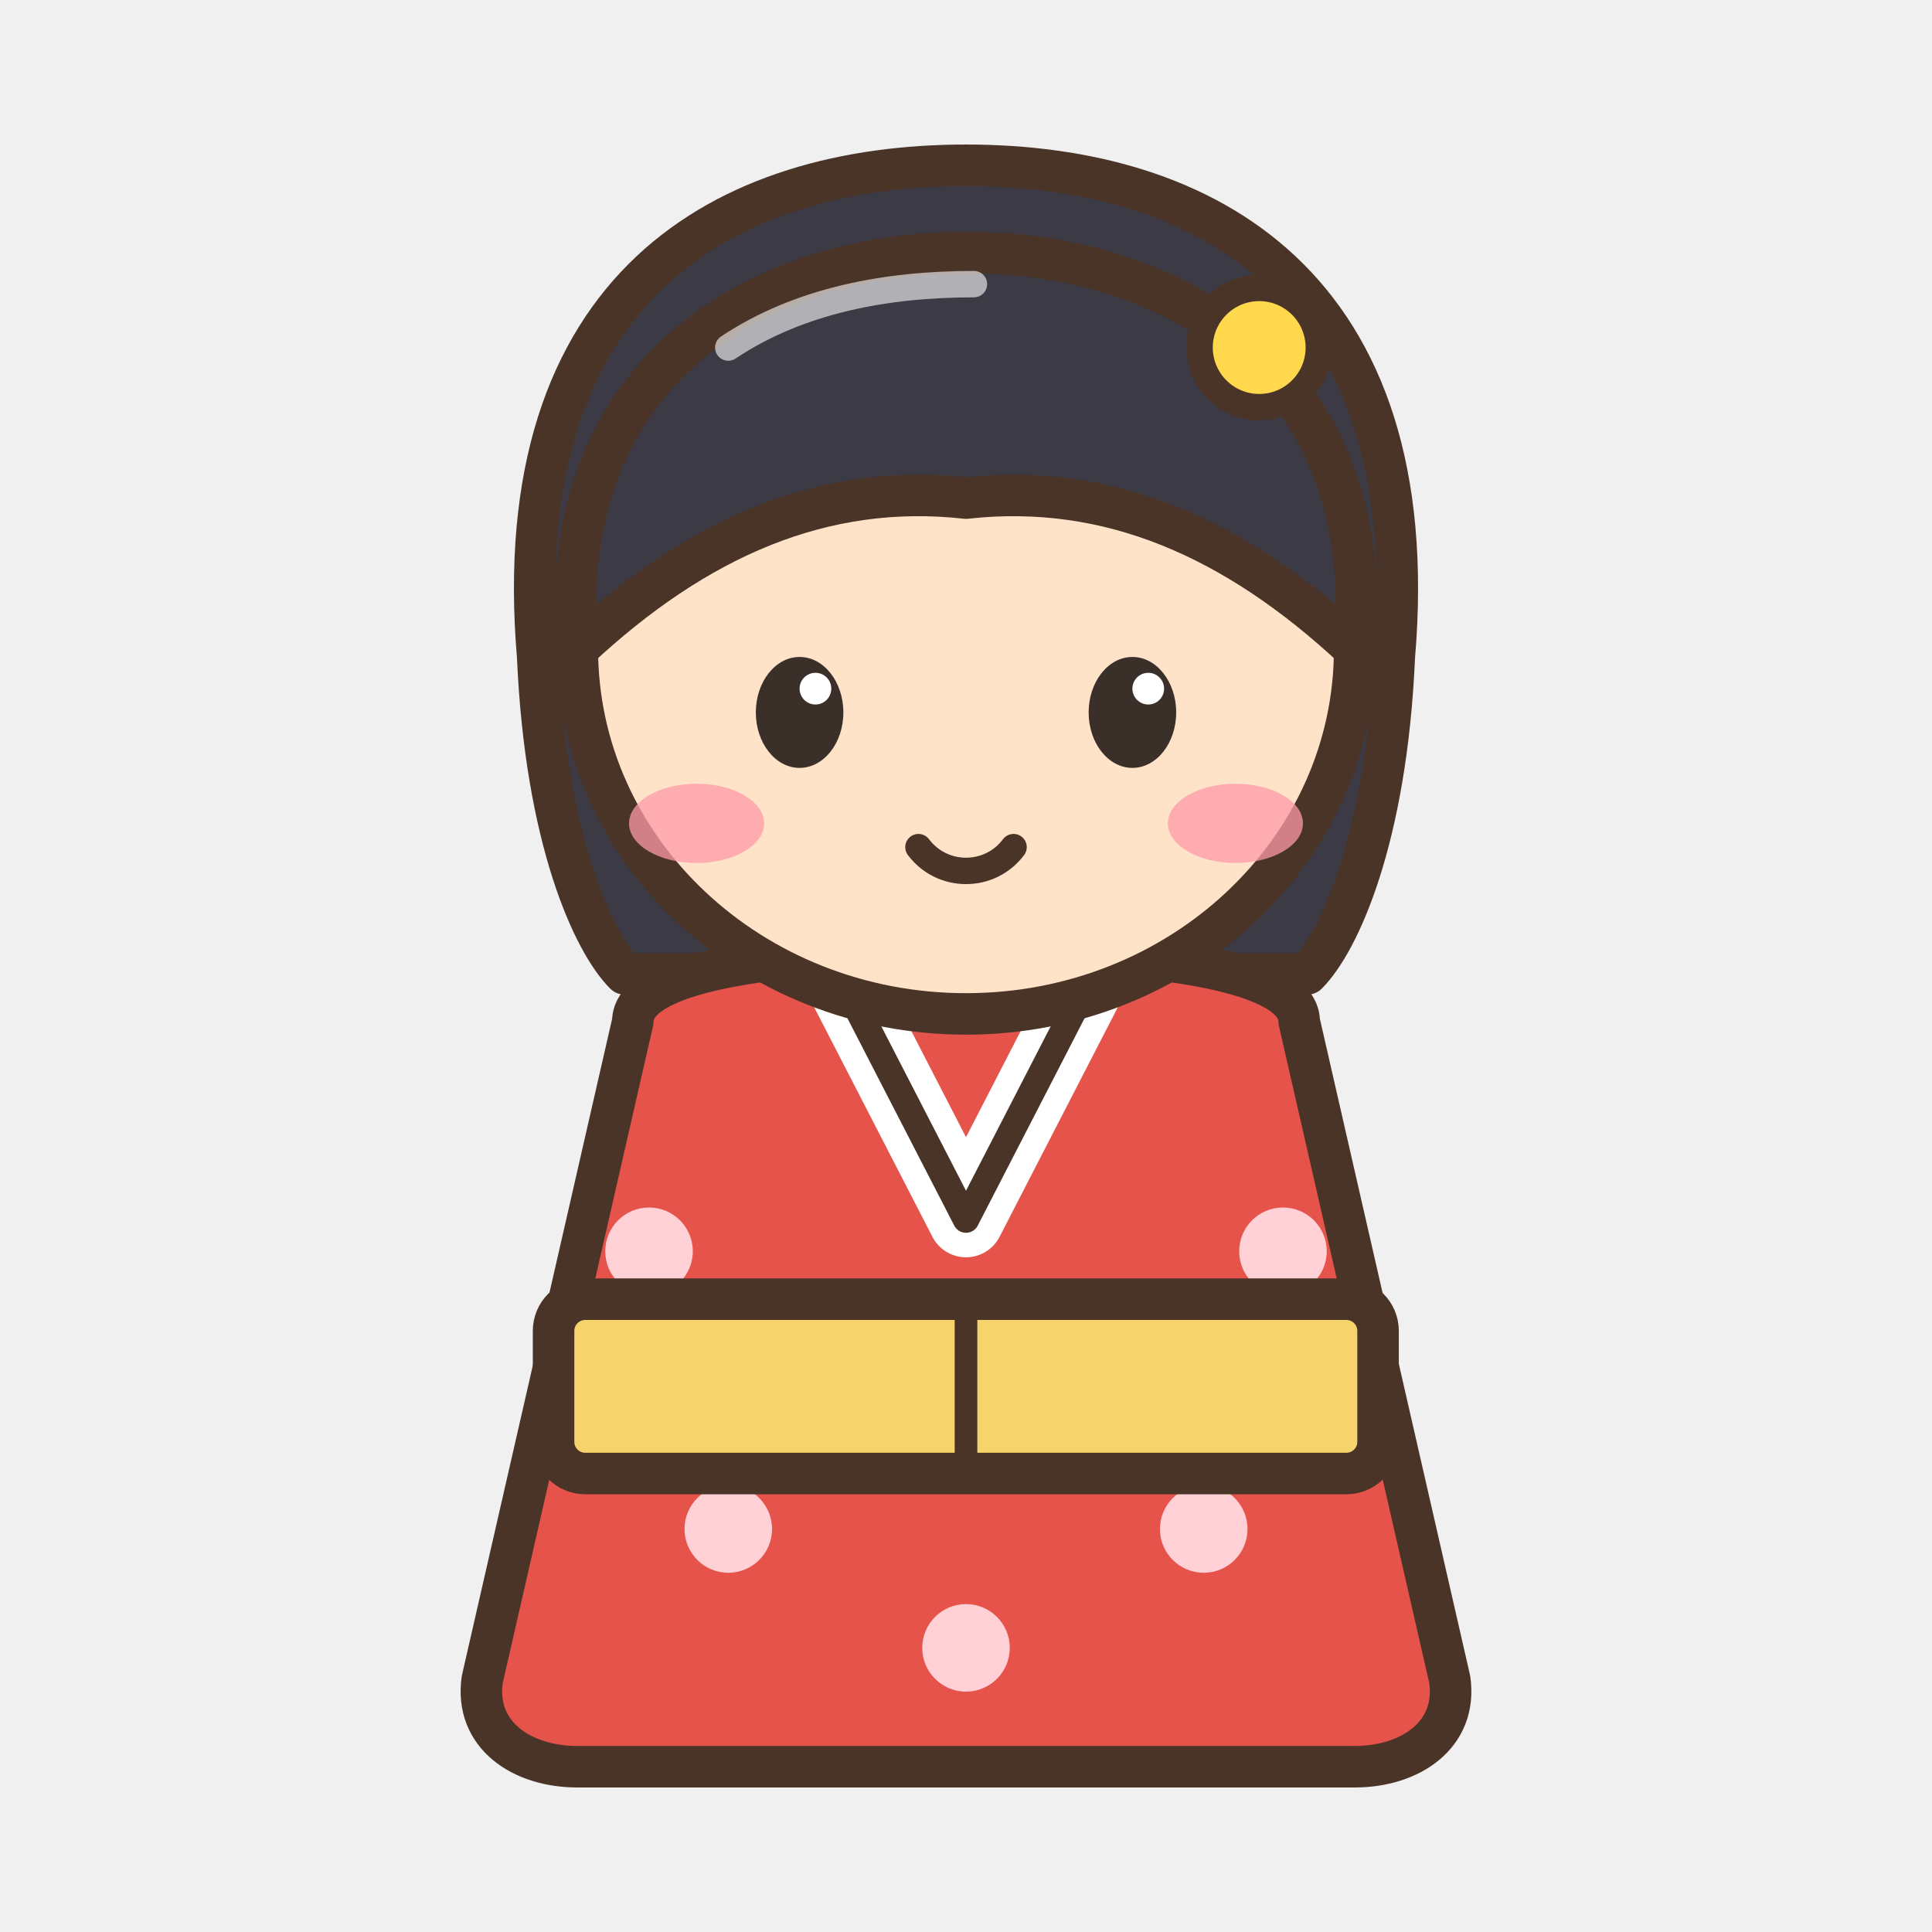
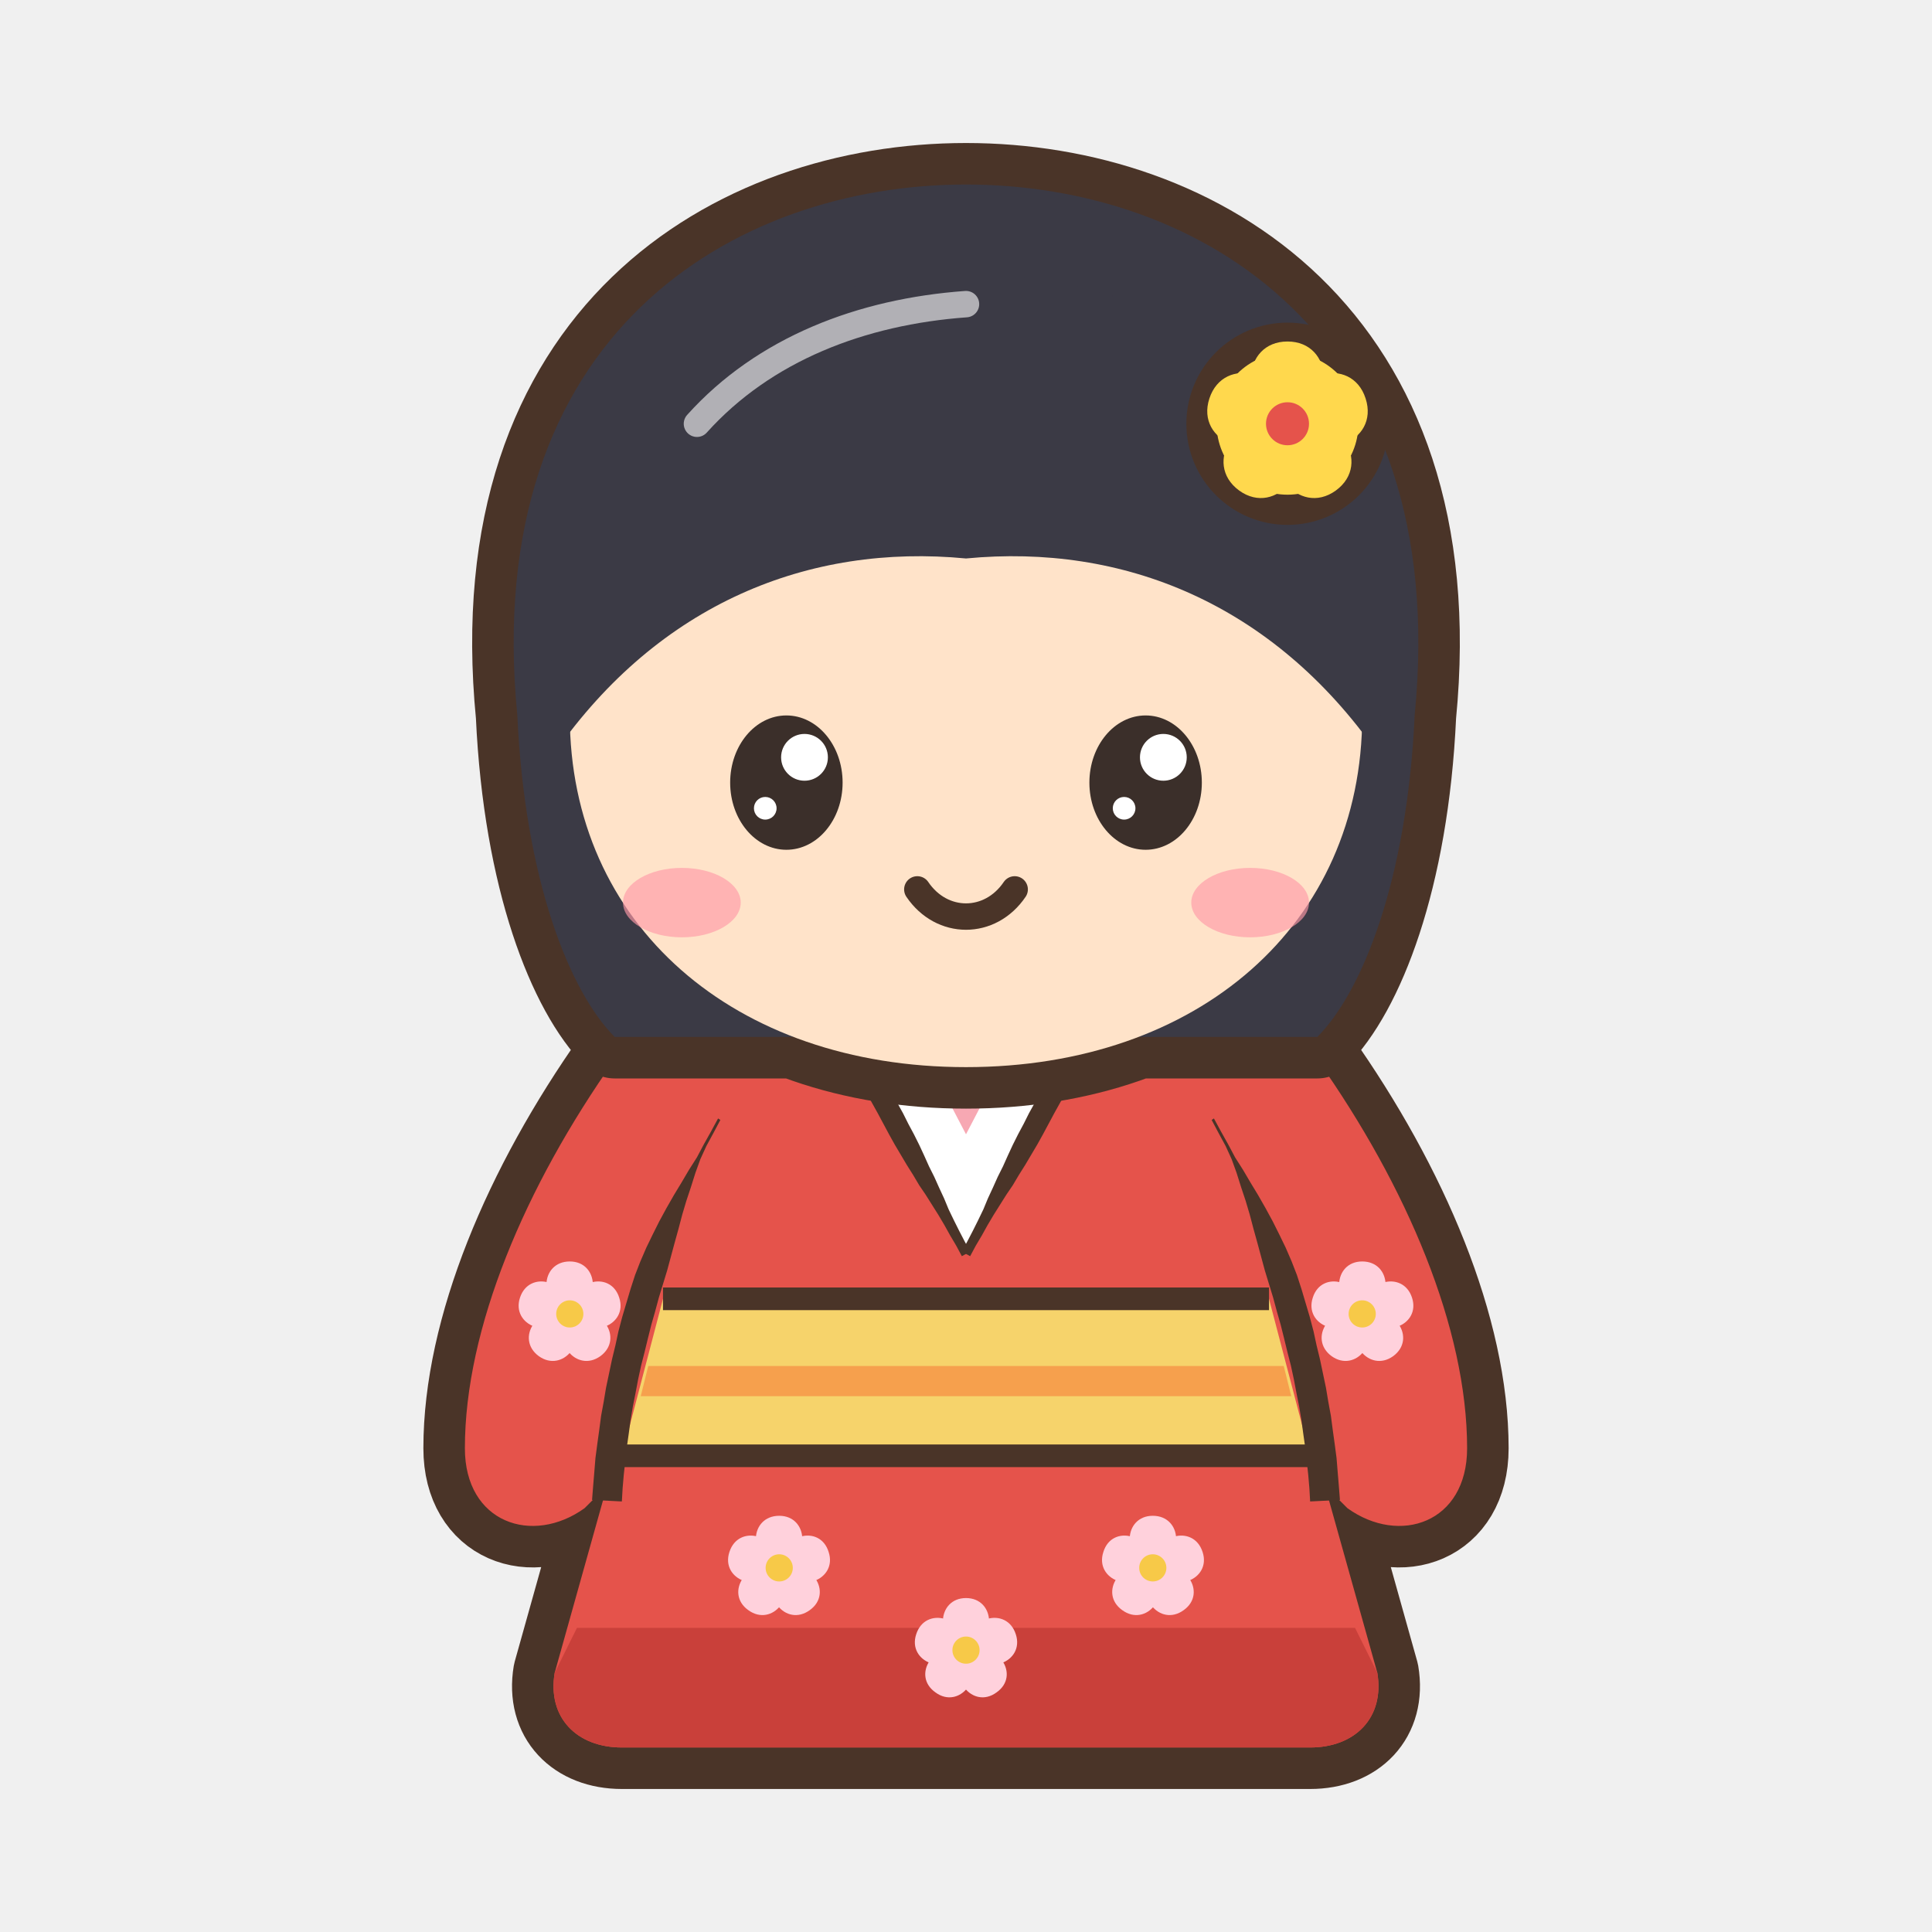
<svg xmlns="http://www.w3.org/2000/svg" viewBox="0 0 512 512" width="512" height="512">
-   <path d="M142.5 174.1 C134.1 75.3 193 43.8 256 43.8 C319 43.8 377.9 75.3 369.5 174.1 C367.4 222.4 354.8 249.7 346.4 258.1 L165.6 258.1 C157.2 249.7 144.6 222.4 142.5 174.1 Z" fill="#3b3a45" stroke="#4a3428" stroke-width="11" stroke-linejoin="round" stroke-linecap="round" />
-   <path d="M167.7 270.7 C167.7 258.1 201.4 251.8 256 251.8 C310.6 251.8 344.3 258.1 344.3 270.7 L384.2 445.1 C386.3 459.8 373.7 468.2 359 468.2 L153 468.2 C138.3 468.2 125.7 459.8 127.8 445.1 Z" fill="#e5534b" stroke="#4a3428" stroke-width="11" stroke-linejoin="round" stroke-linecap="round" />
-   <circle cx="193" cy="405.2" r="11.6" fill="#ffd1d6" />
-   <circle cx="256" cy="436.7" r="11.6" fill="#ffd1d6" />
-   <circle cx="319" cy="405.2" r="11.6" fill="#ffd1d6" />
-   <circle cx="172" cy="331.6" r="11.6" fill="#ffd1d6" />
-   <circle cx="340" cy="331.6" r="11.6" fill="#ffd1d6" />
-   <path d="M220.3 253.9 L256 323.2 L291.7 253.9" fill="none" stroke="#ffffff" stroke-width="20" stroke-linejoin="round" stroke-linecap="round" />
-   <path d="M220.3 253.9 L256 323.2 L291.7 253.9" fill="none" stroke="#4a3428" stroke-width="7" stroke-linejoin="round" stroke-linecap="round" />
-   <rect x="146.7" y="344.3" width="218.5" height="46.2" rx="8.4" fill="#f6d36b" stroke="#4a3428" stroke-width="11" stroke-linejoin="round" stroke-linecap="round" />
-   <path d="M256 344.3 L256 390.5" fill="none" stroke="#4a3428" stroke-width="6" stroke-linejoin="round" stroke-linecap="round" />
-   <ellipse cx="256" cy="172" rx="103" ry="96.7" fill="#ffe3c9" stroke="#4a3428" stroke-width="11" stroke-linejoin="round" stroke-linecap="round" />
-   <path d="M153 172 C146.7 98.4 201.4 66.9 256 66.9 C310.6 66.9 365.3 98.4 359 172 C327.4 142.5 293.8 127.8 256 132 C218.2 127.8 184.6 142.5 153 172 Z" fill="#3b3a45" stroke="#4a3428" stroke-width="11" stroke-linejoin="round" stroke-linecap="round" />
-   <ellipse cx="211.9" cy="188.8" rx="11.6" ry="14.7" fill="#3b2f2a" />
-   <circle cx="216.1" cy="182.5" r="4.2" fill="#ffffff" />
-   <ellipse cx="184.6" cy="218.2" rx="17.9" ry="10.5" fill="#ff9aa8" fill-opacity="0.75" />
-   <ellipse cx="300.1" cy="188.8" rx="11.6" ry="14.7" fill="#3b2f2a" />
-   <circle cx="304.3" cy="182.5" r="4.2" fill="#ffffff" />
-   <ellipse cx="327.4" cy="218.2" rx="17.9" ry="10.5" fill="#ff9aa8" fill-opacity="0.75" />
-   <path d="M243.4 224.5 C249.7 232.9 262.3 232.9 268.6 224.5" fill="none" stroke="#4a3428" stroke-width="7" stroke-linejoin="round" stroke-linecap="round" />
-   <circle cx="333.7" cy="92.1" r="15.8" fill="#ffd84d" stroke="#4a3428" stroke-width="7" stroke-linejoin="round" stroke-linecap="round" />
-   <path d="M193 92.1 C211.9 79.5 235 75.3 258.1 75.3" fill="none" stroke="#ffffff" stroke-width="7" stroke-linejoin="round" stroke-linecap="round" stroke-opacity="0.6" />
+   <path d="M256 249.1 C299.6 249.1 335.3 259 349.1 280.8 C372.9 314.5 388.8 352.1 388.8 383.8 C388.8 403.6 370.9 409.6 357.1 399.7 L351.1 393.7 L365 443.3 C367 455.2 359.1 463.1 347.2 463.1 L164.8 463.1 C152.9 463.1 145 455.2 147 443.3 L160.9 393.7 L154.9 399.7 C141.1 409.6 123.2 403.6 123.2 383.8 C123.2 352.1 139.1 314.5 162.9 280.8 C176.7 259 212.4 249.1 256 249.1 Z" fill="#4a3428" stroke="#4a3428" stroke-width="22" stroke-linejoin="round" stroke-linecap="round" />
+   <path d="M256 249.1 C299.6 249.1 335.3 259 349.1 280.8 C372.9 314.5 388.8 352.1 388.8 383.8 C388.8 403.6 370.9 409.6 357.1 399.7 L351.1 393.7 L365 443.3 C367 455.2 359.1 463.1 347.2 463.1 L164.8 463.1 C152.9 463.1 145 455.2 147 443.3 L160.9 393.7 L154.9 399.7 C141.1 409.6 123.2 403.6 123.2 383.8 C123.2 352.1 139.1 314.5 162.9 280.8 C176.7 259 212.4 249.1 256 249.1 Z" fill="#e5534b" />
+   <path d="M152.9 431.4 L359.1 431.4 L365 443.3 C367 455.2 359.1 463.1 347.2 463.1 L164.8 463.1 C152.9 463.1 145 455.2 147 443.3 Z" fill="#c9403a" />
+   <path d="M151 348.2 C159.6 345.4 158.7 334.3 151 334.3 C143.2 334.3 142.3 345.4 151 348.2 Z" fill="#ffd1dc" />
+   <path d="M151 348.2 C156.2 355.5 166.5 351.2 164.1 343.9 C161.8 336.5 151 339.1 151 348.2 Z" fill="#ffd1dc" />
+   <path d="M151 348.2 C145.6 355.5 152.8 363.9 159.1 359.4 C165.4 354.8 159.6 345.4 151 348.2 Z" fill="#ffd1dc" />
+   <path d="M151 348.2 C142.3 345.4 136.5 354.8 142.8 359.4 C149.1 363.9 156.3 355.5 151 348.2 Z" fill="#ffd1dc" />
+   <path d="M151 348.2 C151 339.1 140.2 336.5 137.8 343.9 C135.4 351.2 145.7 355.5 151 348.2 Z" fill="#ffd1dc" />
+   <circle cx="151" cy="348.2" r="3.6" fill="#f7c948" />
+   <path d="M361 348.2 C369.7 345.4 368.8 334.3 361 334.3 C353.3 334.3 352.4 345.4 361 348.2 Z" fill="#ffd1dc" />
+   <path d="M361 348.2 C366.3 355.5 376.6 351.2 374.2 343.9 C371.8 336.5 361 339.1 361 348.2 Z" fill="#ffd1dc" />
+   <path d="M361 348.2 C355.7 355.5 362.9 363.9 369.2 359.4 C375.5 354.8 369.7 345.4 361 348.2 Z" fill="#ffd1dc" />
+   <path d="M361 348.2 C352.4 345.4 346.6 354.8 352.9 359.4 C359.2 363.9 366.4 355.5 361 348.2 Z" fill="#ffd1dc" />
+   <path d="M361 348.2 C361 339.1 350.2 336.5 347.9 343.9 C345.5 351.2 355.8 355.5 361 348.2 Z" fill="#ffd1dc" />
+   <circle cx="361" cy="348.2" r="3.6" fill="#f7c948" />
+   <path d="M206.5 415.5 C215.1 412.8 214.2 401.7 206.5 401.7 C198.7 401.7 197.8 412.8 206.5 415.5 Z" fill="#ffd1dc" />
+   <path d="M206.5 415.5 C211.7 422.9 222 418.6 219.6 411.3 C217.3 403.8 206.5 406.5 206.5 415.5 Z" fill="#ffd1dc" />
+   <path d="M206.5 415.5 C201.1 422.9 208.3 431.3 214.6 426.7 C220.9 422.2 215.1 412.8 206.5 415.5 Z" fill="#ffd1dc" />
+   <path d="M206.5 415.5 C197.8 412.8 192 422.2 198.3 426.7 C204.6 431.3 211.8 422.9 206.5 415.5 Z" fill="#ffd1dc" />
+   <path d="M206.5 415.5 C206.5 406.5 195.7 403.8 193.3 411.3 C190.9 418.6 201.2 422.9 206.5 415.5 Z" fill="#ffd1dc" />
+   <circle cx="206.5" cy="415.5" r="3.6" fill="#f7c948" />
+   <path d="M256 437.3 C264.6 434.6 263.7 423.5 256 423.5 C248.3 423.5 247.4 434.6 256 437.3 Z" fill="#ffd1dc" />
+   <path d="M256 437.3 C261.3 444.7 271.6 440.4 269.2 433.1 C266.8 425.6 256 428.3 256 437.3 Z" fill="#ffd1dc" />
+   <path d="M256 437.3 C250.6 444.7 257.9 453.1 264.1 448.5 C270.5 444 264.6 434.6 256 437.3 Z" fill="#ffd1dc" />
+   <path d="M256 437.3 C247.4 434.6 241.5 444 247.9 448.5 C254.1 453.1 261.4 444.7 256 437.3 Z" fill="#ffd1dc" />
+   <path d="M256 437.3 C256 428.3 245.2 425.6 242.8 433.1 C240.4 440.4 250.7 444.7 256 437.3 Z" fill="#ffd1dc" />
+   <circle cx="256" cy="437.3" r="3.6" fill="#f7c948" />
+   <path d="M305.5 415.5 C314.2 412.8 313.3 401.7 305.5 401.7 C297.8 401.7 296.9 412.8 305.5 415.5 Z" fill="#ffd1dc" />
+   <path d="M305.5 415.5 C310.8 422.9 321.1 418.6 318.7 411.3 C316.3 403.8 305.5 406.5 305.5 415.5 Z" fill="#ffd1dc" />
+   <path d="M305.5 415.5 C300.2 422.9 307.4 431.3 313.7 426.7 C320 422.2 314.2 412.8 305.5 415.5 Z" fill="#ffd1dc" />
+   <path d="M305.5 415.5 C296.9 412.8 291.1 422.2 297.4 426.7 C303.7 431.3 310.9 422.9 305.5 415.5 Z" fill="#ffd1dc" />
+   <path d="M305.5 415.5 C305.5 406.5 294.7 403.8 292.4 411.3 C290 418.6 300.3 422.9 305.5 415.5 Z" fill="#ffd1dc" />
+   <circle cx="305.5" cy="415.5" r="3.6" fill="#f7c948" />
+   <path d="M214.4 255 L297.6 255 L256 332.3 Z" fill="#ffffff" />
+   <path d="M232.2 255 L279.8 255 L256 300.6 Z" fill="#f7a8b3" />
+   <path d="M211.8 256.4 L213.3 259.2 L214.8 261.9 L216.3 264.7 L217.8 267.5 L219.2 270.3 L220.7 272.9 L222.2 275.7 L223.7 278.5 L225.2 281.3 L226.7 284 L228.2 286.8 L229.6 289.6 L231.1 292.3 L232.6 295 L234.1 297.8 L235.6 300.6 L237.1 303.3 L238.7 306 L240.3 308.7 L242 311.4 L243.6 314.1 L245.3 316.6 L247 319.3 L248.7 322 L250.3 324.7 L251.8 327.4 L253.4 330.1 L254.9 332.9 L257.1 331.7 L255.6 328.9 L254.2 326.2 L252.8 323.4 L251.4 320.5 L250.2 317.6 L248.9 314.8 L247.6 311.9 L246.2 309.1 L244.9 306.2 L243.6 303.4 L242.2 300.6 L240.7 297.8 L239.3 295 L237.8 292.3 L236.3 289.5 L234.8 286.7 L233.3 283.9 L231.8 281.2 L230.3 278.4 L228.8 275.7 L227.4 272.9 L225.9 270.2 L224.4 267.4 L222.9 264.6 L221.4 261.8 L219.9 259.1 L218.4 256.4 L217 253.6 Z" fill="#4a3428" />
+   <path d="M295 253.6 L293.6 256.4 L292.1 259.1 L290.6 261.8 L289.1 264.6 L287.6 267.4 L286.1 270.2 L284.6 272.9 L283.2 275.7 L281.7 278.4 L280.2 281.2 L278.7 283.9 L277.2 286.7 L275.7 289.5 L274.2 292.3 L272.7 295 L271.3 297.8 L269.8 300.6 L268.4 303.4 L267.1 306.2 L265.8 309.1 L264.4 311.9 L263.1 314.8 L261.8 317.6 L260.6 320.5 L259.2 323.4 L257.8 326.2 L256.4 328.9 L254.9 331.7 L257.1 332.9 L258.6 330.1 L260.2 327.4 L261.7 324.7 L263.3 322 L265 319.3 L266.7 316.6 L268.4 314.1 L270 311.4 L271.7 308.7 L273.3 306 L274.9 303.3 L276.4 300.6 L277.9 297.8 L279.4 295 L280.9 292.3 L282.4 289.6 L283.8 286.8 L285.3 284 L286.8 281.3 L288.3 278.5 L289.8 275.7 L291.3 272.9 L292.8 270.3 L294.2 267.5 L295.7 264.7 L297.2 261.9 L298.7 259.2 L300.2 256.4 Z" fill="#4a3428" />
+   <path d="M175.7 344.2 L336.3 344.2 L347.2 385.8 L164.8 385.8 Z" fill="#f6d36b" />
+   <path d="M171.8 362 L340.2 362 L342.2 370 L169.8 370 Z" fill="#f6a04d" />
+   <path d="M164.8 397.9 L165 394.4 L165.3 390.9 L165.7 387.2 L166.1 383.6 L166.6 380.1 L167.1 376.4 L167.7 372.8 L168.4 369.3 L169.1 365.6 L169.9 361.9 L170.8 358.4 L171.7 354.7 L172.6 351.1 L173.6 347.6 L174.6 343.9 L175.7 340.3 L176.8 336.7 L177.8 333 L178.8 329.3 L179.8 325.7 L180.8 321.9 L181.9 318.2 L183.1 314.6 L184.3 310.8 L185.6 307.2 L187.2 303.7 L189.1 300.2 L190.9 296.8 L190.3 296.4 L188.4 299.9 L186.5 303.3 L184.7 306.7 L182.6 310 L180.6 313.4 L178.6 316.7 L176.6 320.2 L174.7 323.7 L173 327.1 L171.3 330.6 L169.7 334.3 L168.3 337.9 L167.1 341.6 L166 345.3 L164.9 349 L163.9 352.8 L163.1 356.5 L162.2 360.2 L161.4 364 L160.6 367.8 L160 371.4 L159.3 375.2 L158.8 379 L158.3 382.6 L157.8 386.4 L157.5 390.1 L157.2 393.7 L156.9 397.5 Z" fill="#4a3428" />
+   <path d="M355.1 397.5 L354.8 393.7 L354.5 390.1 L354.2 386.4 L353.7 382.6 L353.2 379 L352.7 375.2 L352 371.4 L351.4 367.8 L350.6 364 L349.8 360.2 L348.9 356.5 L348.1 352.8 L347.1 349 L346 345.3 L344.9 341.6 L343.7 337.9 L342.3 334.3 L340.7 330.6 L339 327.1 L337.3 323.7 L335.4 320.2 L333.4 316.7 L331.4 313.4 L329.4 310 L327.3 306.7 L325.5 303.3 L323.6 299.9 L321.7 296.4 L321.1 296.8 L322.9 300.2 L324.8 303.7 L326.4 307.2 L327.7 310.8 L328.9 314.6 L330.1 318.2 L331.2 321.9 L332.2 325.7 L333.2 329.3 L334.2 333 L335.2 336.7 L336.3 340.3 L337.4 343.9 L338.4 347.6 L339.4 351.1 L340.3 354.7 L341.2 358.4 L342.1 361.9 L342.9 365.6 L343.6 369.3 L344.3 372.8 L344.9 376.4 L345.4 380.1 L345.9 383.6 L346.3 387.2 L346.7 390.9 L347 394.4 L347.2 397.9 Z" fill="#4a3428" />
+   <path d="M175.7 347.2 L181.5 347.2 L187.2 347.2 L193 347.2 L198.6 347.2 L204.4 347.2 L210.1 347.2 L215.9 347.2 L221.6 347.2 L227.4 347.2 L233.1 347.2 L238.8 347.2 L244.5 347.2 L250.3 347.2 L256 347.2 L261.7 347.2 L267.5 347.2 L273.2 347.2 L278.9 347.2 L284.6 347.2 L290.4 347.2 L296.1 347.2 L301.9 347.2 L307.6 347.2 L313.4 347.2 L319 347.2 L324.8 347.2 L330.5 347.2 L336.3 347.2 L336.3 341.2 L330.5 341.2 L324.8 341.2 L319 341.2 L313.4 341.2 L307.6 341.2 L301.9 341.2 L296.1 341.2 L290.4 341.2 L284.6 341.2 L278.9 341.2 L273.2 341.2 L267.5 341.2 L261.7 341.2 L256 341.2 L250.3 341.2 L244.5 341.2 L238.8 341.2 L233.1 341.2 L227.4 341.2 L221.6 341.2 L215.9 341.2 L210.1 341.2 L204.4 341.2 L198.6 341.2 L193 341.2 L187.2 341.2 L181.5 341.2 L175.7 341.2 Z" fill="#4a3428" />
+   <path d="M164.8 388.8 L171.4 388.8 L177.8 388.8 L184.4 388.8 L190.9 388.8 L197.4 388.8 L203.9 388.8 L210.4 388.8 L217 388.8 L223.4 388.8 L229.9 388.8 L236.5 388.8 L243 388.8 L249.5 388.8 L256 388.8 L262.5 388.8 L269 388.8 L275.5 388.8 L282.1 388.8 L288.6 388.8 L295 388.8 L301.6 388.8 L308.1 388.8 L314.6 388.8 L321.1 388.8 L327.6 388.8 L334.2 388.8 L340.6 388.8 L347.2 388.8 L347.2 382.8 L340.6 382.8 L334.2 382.8 L327.6 382.8 L321.1 382.8 L314.6 382.8 L308.1 382.8 L301.6 382.8 L295 382.8 L288.6 382.8 L282.1 382.8 L275.5 382.8 L269 382.8 L262.5 382.8 L256 382.8 L249.5 382.8 L243 382.8 L236.5 382.8 L229.9 382.8 L223.4 382.8 L217 382.8 L210.4 382.8 L203.9 382.8 L197.4 382.8 L190.9 382.8 L184.4 382.8 L177.8 382.8 L171.4 382.8 L164.8 382.8 Z" fill="#4a3428" />
+   <path d="M137.1 189.6 C127.2 88.5 194.6 48.9 256 48.9 C317.4 48.9 384.8 88.5 374.9 189.6 C372.9 233.2 361 262.9 349.1 274.8 L162.9 274.8 C151 262.9 139.1 233.2 137.1 189.6 Z M256 90.5 C319.4 90.5 361 132.1 361 189.6 C361 245.1 317.4 282.8 256 282.8 C194.6 282.8 151 245.1 151 189.6 C151 132.1 192.6 90.5 256 90.5 Z" fill="#4a3428" stroke="#4a3428" stroke-width="22" stroke-linejoin="round" stroke-linecap="round" />
+   <path d="M137.1 189.6 C127.2 88.5 194.6 48.9 256 48.9 C317.4 48.9 384.8 88.5 374.9 189.6 C372.9 233.2 361 262.9 349.1 274.8 L162.9 274.8 C151 262.9 139.1 233.2 137.1 189.6 Z" fill="#3b3a45" />
+   <path d="M256 90.5 C319.4 90.5 361 132.1 361 189.6 C361 245.1 317.4 282.8 256 282.8 C194.6 282.8 151 245.1 151 189.6 C151 132.1 192.6 90.5 256 90.5 Z" fill="#ffe3c9" />
+   <path d="M147 199.5 C137.1 106.4 200.5 72.7 256 72.7 C311.5 72.7 374.9 106.4 365 199.5 C337.3 159.9 297.6 144 256 148 C214.4 144 174.7 159.9 147 199.5 Z" fill="#3b3a45" />
+   <path d="M184.7 112.3 C202.5 92.5 228.3 82.6 256 80.6" fill="none" stroke="#ffffff" stroke-width="7" stroke-linejoin="round" stroke-linecap="round" stroke-opacity="0.6" />
+   <ellipse cx="208.4" cy="207.4" rx="14.9" ry="17.8" fill="#3b2f2a" />
+   <circle cx="213.2" cy="200.7" r="6.2" fill="#ffffff" />
+   <circle cx="202.8" cy="214.2" r="3" fill="#ffffff" />
+   <ellipse cx="303.6" cy="207.4" rx="14.9" ry="17.8" fill="#3b2f2a" />
+   <circle cx="308.3" cy="200.7" r="6.2" fill="#ffffff" />
+   <circle cx="297.9" cy="214.2" r="3" fill="#ffffff" />
+   <ellipse cx="180.7" cy="239.2" rx="15.6" ry="9.2" fill="#ff9aa8" fill-opacity="0.65" />
+   <ellipse cx="331.3" cy="239.2" rx="15.6" ry="9.2" fill="#ff9aa8" fill-opacity="0.65" />
+   <path d="M243.1 235.7 C249.6 245.3 262.4 245.3 268.9 235.7" fill="none" stroke="#4a3428" stroke-width="7" stroke-linejoin="round" stroke-linecap="round" />
+   <ellipse cx="341.2" cy="112.3" rx="18.8" ry="18.8" fill="#4a3428" stroke="#4a3428" stroke-width="16" stroke-linejoin="round" stroke-linecap="round" />
+   <ellipse cx="341.2" cy="112.3" rx="18.8" ry="18.8" fill="#ffd84d" />
+   <path d="M341.2 112.3 C354.7 108 353.4 90.5 341.2 90.5 C329 90.5 327.7 108 341.2 112.3 Z" fill="#ffd84d" />
+   <path d="M341.2 112.3 C349.5 123.8 365.7 117.2 361.9 105.6 C358.2 94 341.2 98.1 341.2 112.3 Z" fill="#ffd84d" />
+   <path d="M341.2 112.3 C332.9 123.8 344.2 137.1 354 130 C363.9 122.8 354.7 107.9 341.2 112.3 Z" fill="#ffd84d" />
+   <path d="M341.2 112.3 C327.7 107.9 318.5 122.8 328.4 130 C338.2 137.1 349.5 123.8 341.2 112.3 Z" fill="#ffd84d" />
+   <path d="M341.2 112.3 C341.2 98.1 324.3 94 320.5 105.6 C316.7 117.2 332.9 123.8 341.2 112.3 Z" fill="#ffd84d" />
+   <circle cx="341.2" cy="112.3" r="5.7" fill="#e5534b" />
</svg>
